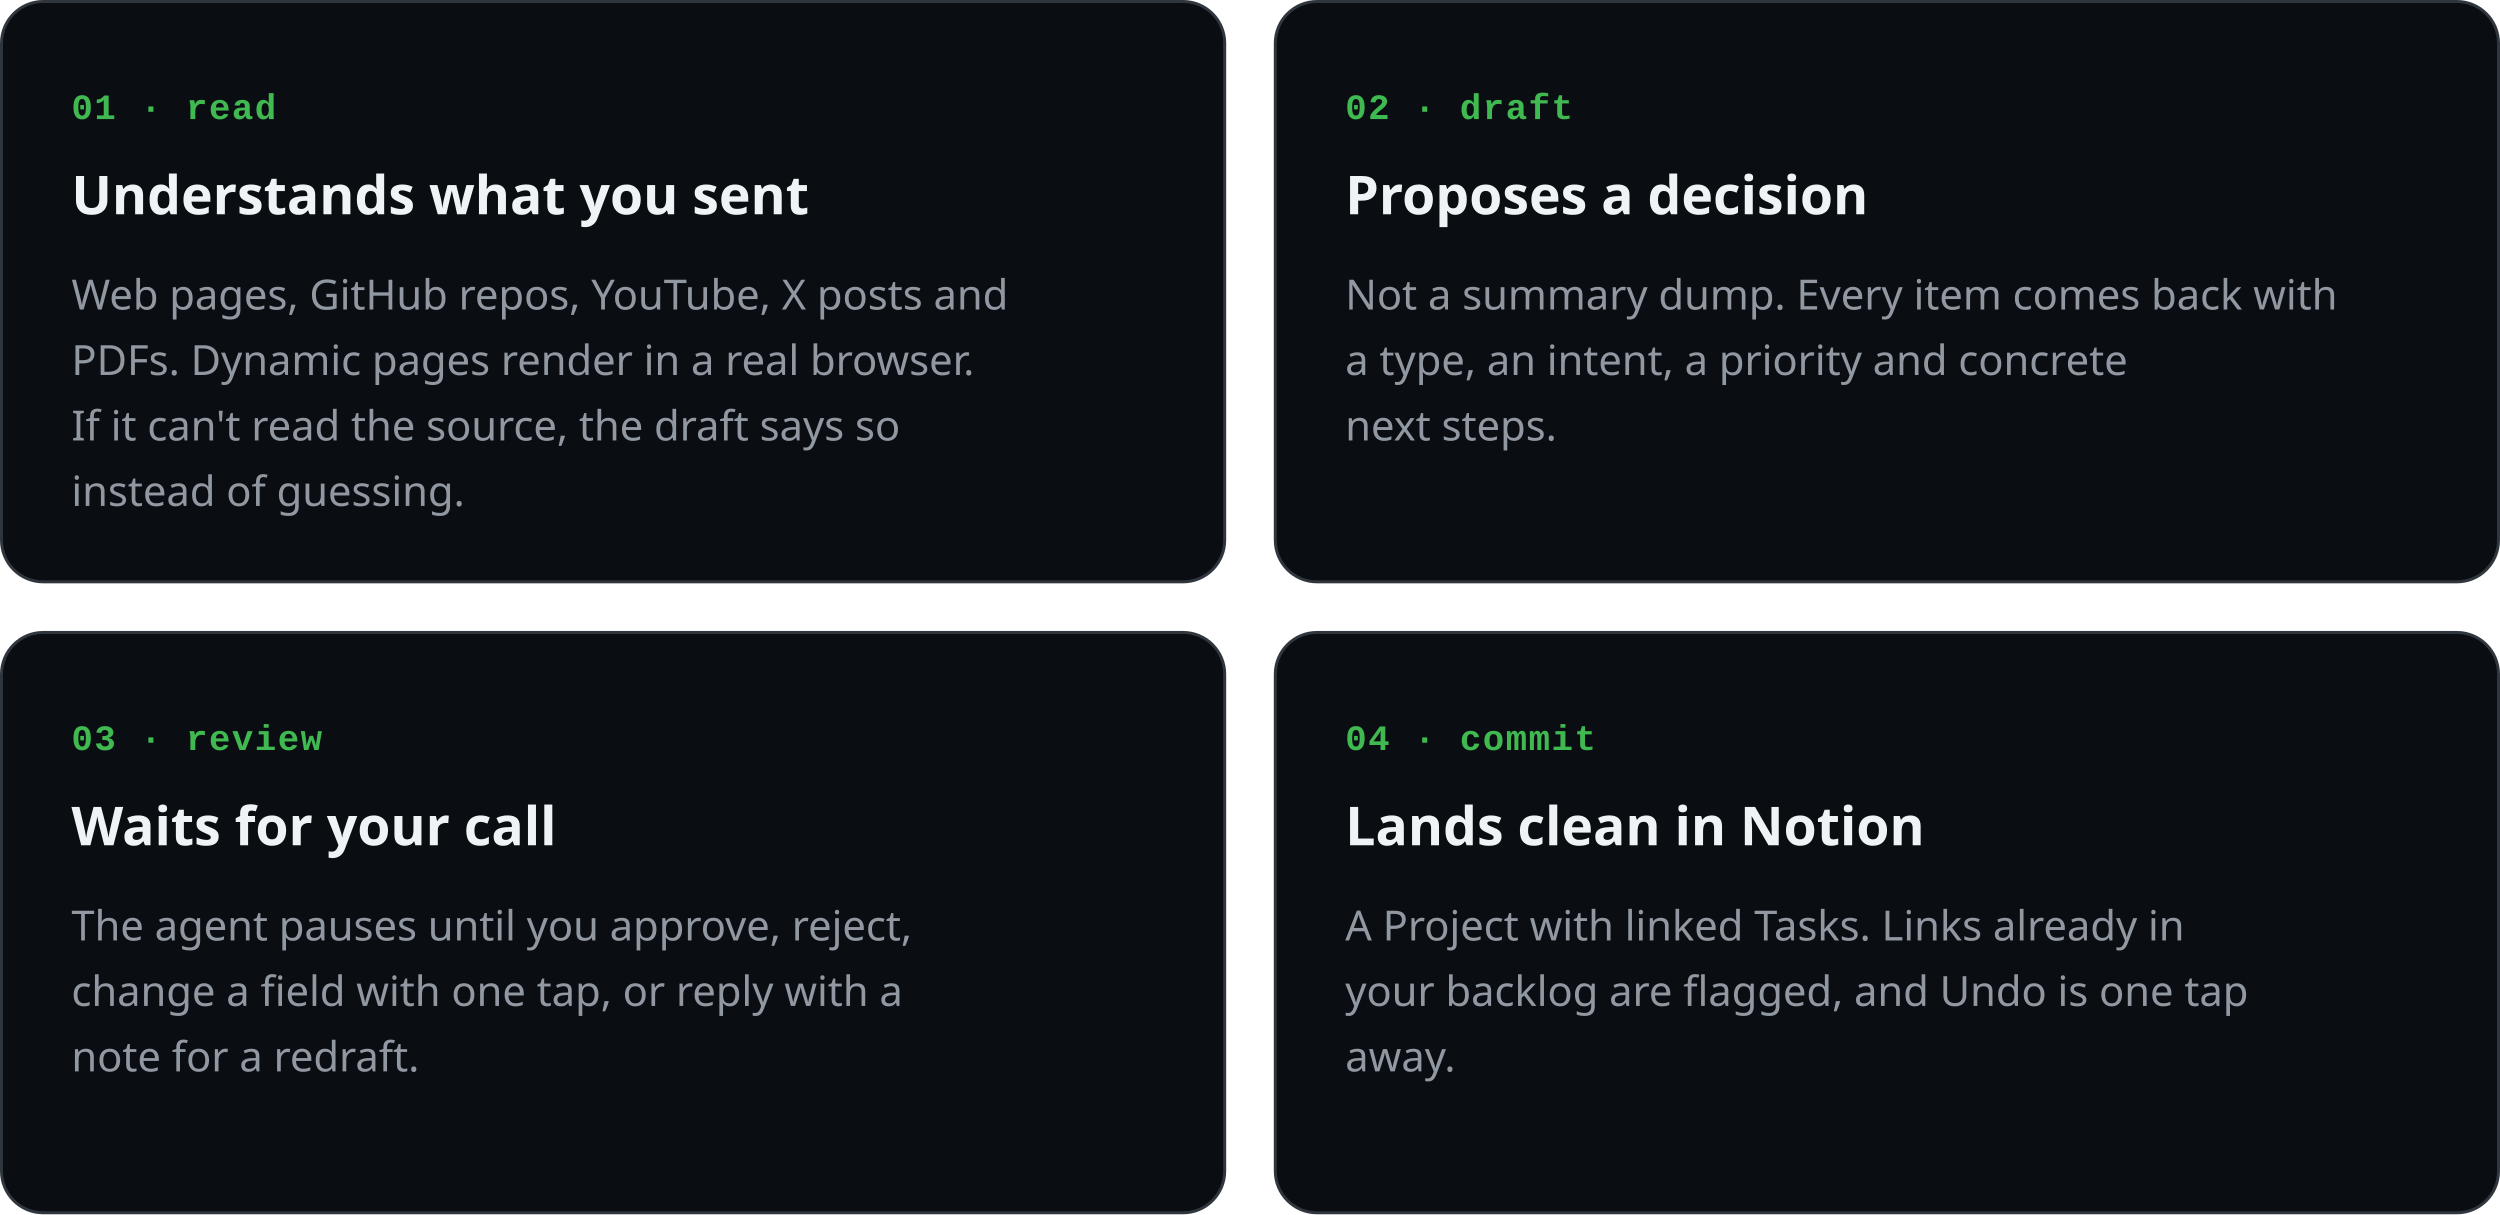
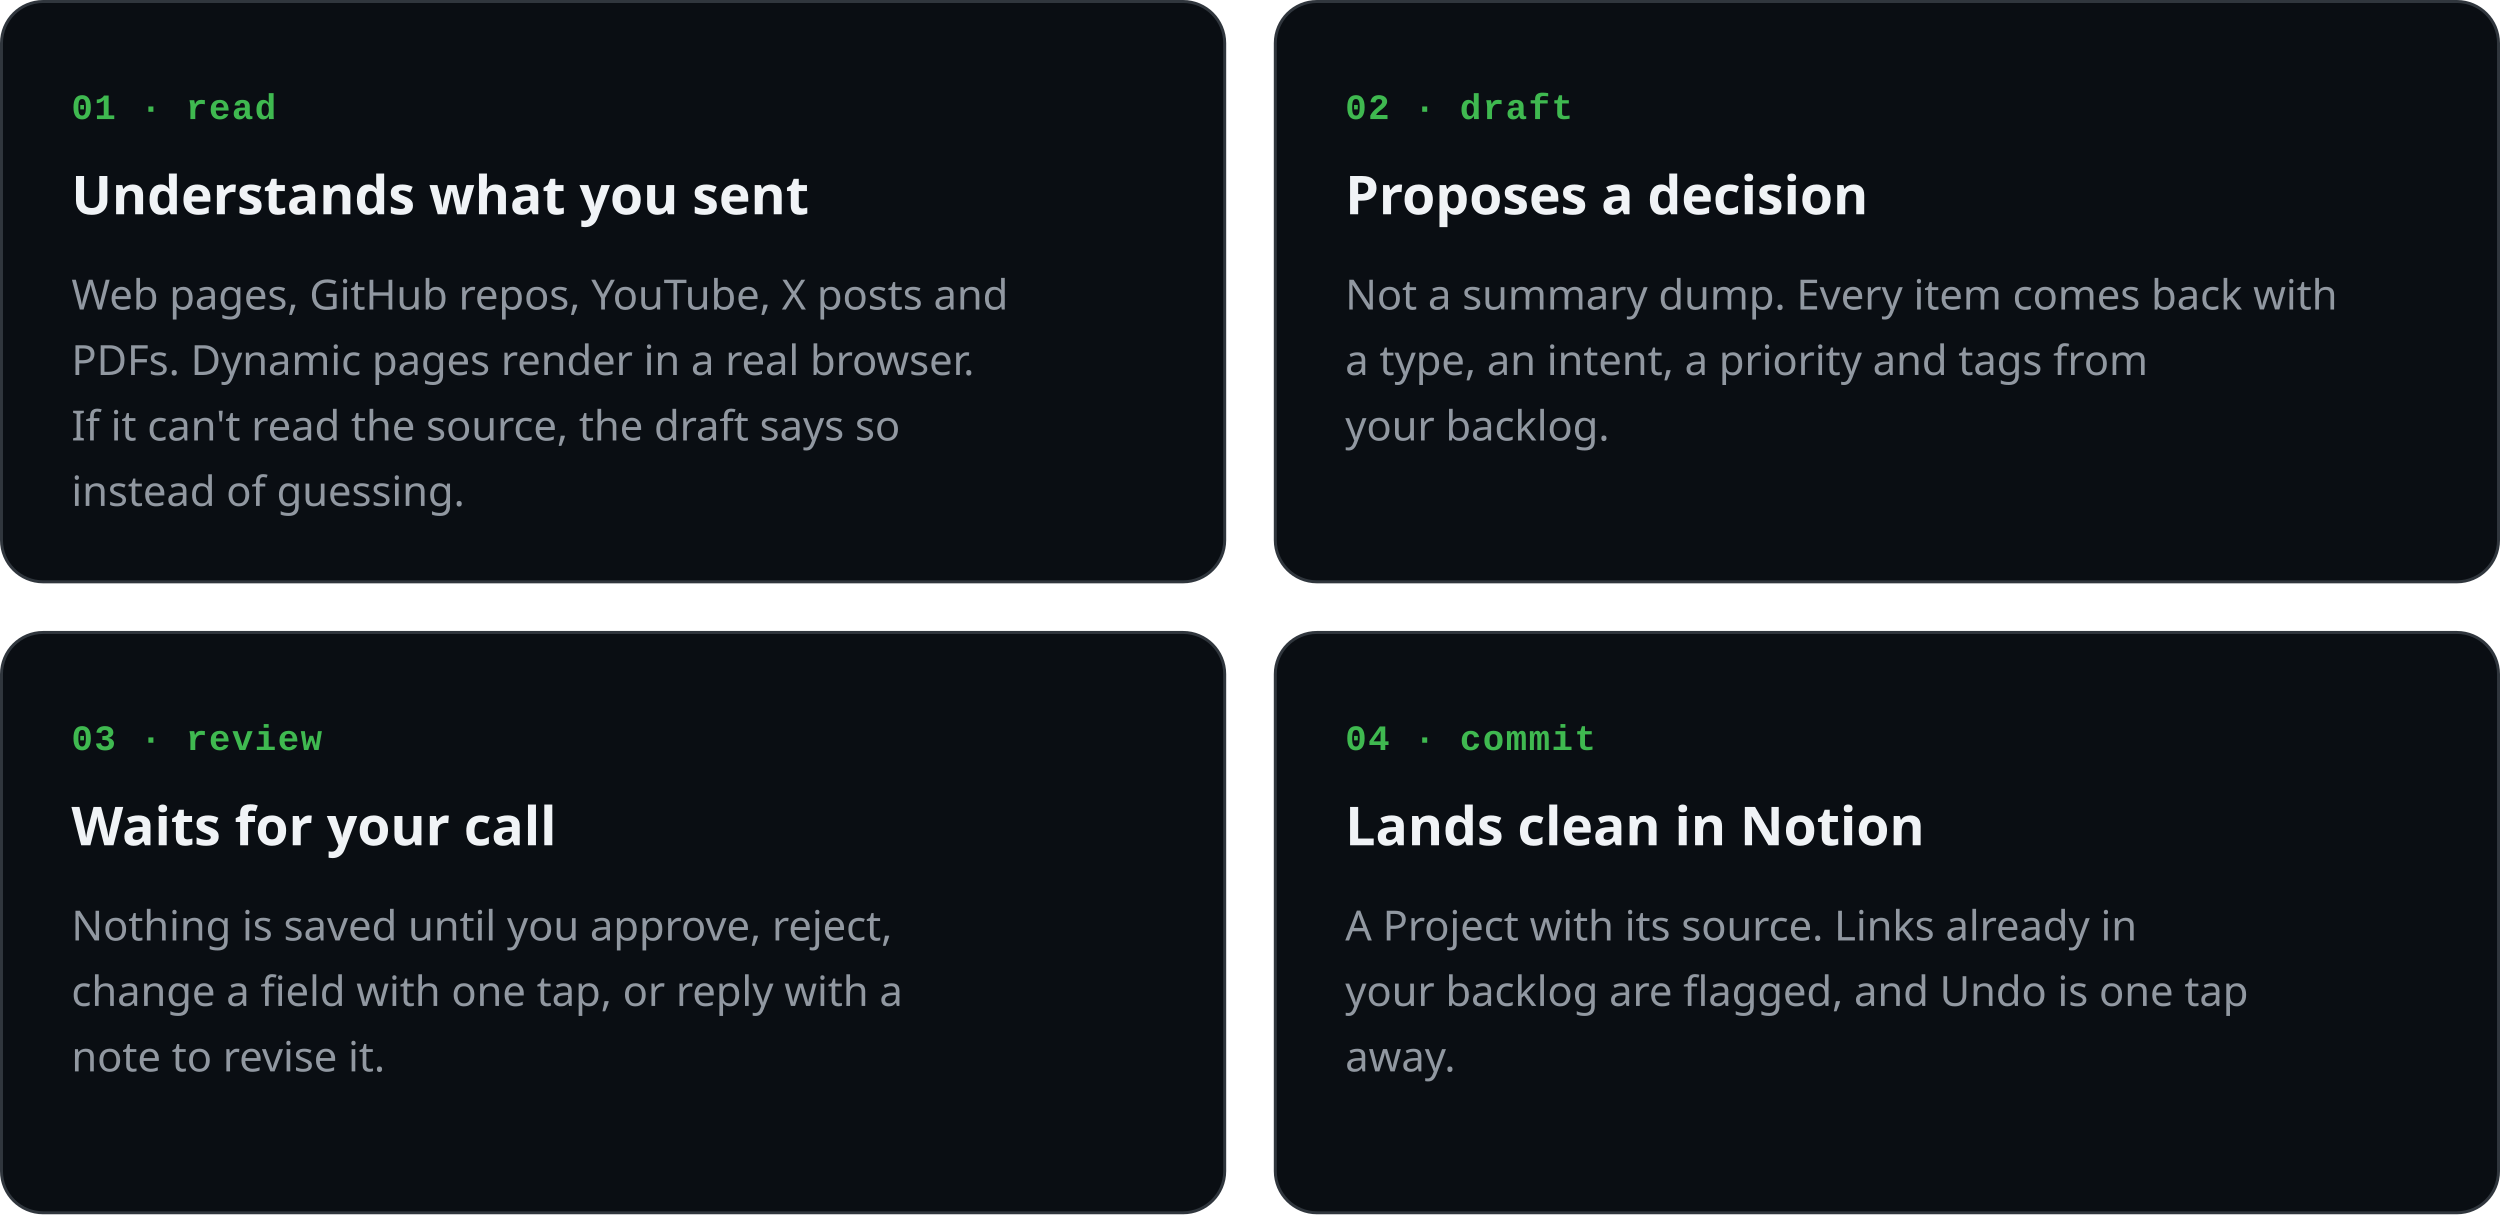
- <svg xmlns="http://www.w3.org/2000/svg" width="840" height="408" viewBox="0 0 840 408" role="img" aria-label="What it does. Understands what you sent: Web pages, GitHub repos, YouTube, X posts and PDFs. Dynamic pages render in a real browser. If it can't read the source, the draft says so instead of guessing. Proposes a decision: Not a summary dump. Every item comes back with a type, an intent, a priority and concrete next steps. Waits for your call: The agent pauses until you approve, reject, change a field with one tap, or reply with a note for a redraft. Lands clean in Notion: A Project with linked Tasks. Links already in your backlog are flagged, and Undo is one tap away.">
+ <svg xmlns="http://www.w3.org/2000/svg" width="840" height="408" viewBox="0 0 840 408" role="img" aria-label="What it does. Understands what you sent: Web pages, GitHub repos, YouTube, X posts and PDFs. Dynamic pages render in a real browser. If it can't read the source, the draft says so instead of guessing. Proposes a decision: Not a summary dump. Every item comes back with a type, an intent, a priority and tags from your backlog. Waits for your call: Nothing is saved until you approve, reject, change a field with one tap, or reply with a note to revise it. Lands clean in Notion: A Project with its source. Links already in your backlog are flagged, and Undo is one tap away.">
  <rect x="0.5" y="0.5" width="411" height="195" rx="14" fill="#0a0e13" stroke="#30363d" />
  <text x="24" y="40" font-family="ui-monospace, SFMono-Regular, 'SF Mono', Menlo, Consolas, 'Liberation Mono', 'DejaVu Sans Mono', monospace" font-size="12" font-weight="600" letter-spacing="0.5" fill="#3fb950">01 · read</text>
  <text x="24" y="72" font-family="-apple-system, BlinkMacSystemFont, 'Segoe UI', 'Noto Sans', Helvetica, Arial, sans-serif" font-size="18" font-weight="600" fill="#f0f3f6">Understands what you sent</text>
  <text y="104" font-family="-apple-system, BlinkMacSystemFont, 'Segoe UI', 'Noto Sans', Helvetica, Arial, sans-serif" font-size="14" fill="#9198a1">
    <tspan x="24" dy="0">Web pages, GitHub repos, YouTube, X posts and</tspan>
    <tspan x="24" dy="22">PDFs. Dynamic pages render in a real browser.</tspan>
    <tspan x="24" dy="22">If it can't read the source, the draft says so</tspan>
    <tspan x="24" dy="22">instead of guessing.</tspan>
  </text>
  <rect x="428.5" y="0.5" width="411" height="195" rx="14" fill="#0a0e13" stroke="#30363d" />
  <text x="452" y="40" font-family="ui-monospace, SFMono-Regular, 'SF Mono', Menlo, Consolas, 'Liberation Mono', 'DejaVu Sans Mono', monospace" font-size="12" font-weight="600" letter-spacing="0.5" fill="#3fb950">02 · draft</text>
  <text x="452" y="72" font-family="-apple-system, BlinkMacSystemFont, 'Segoe UI', 'Noto Sans', Helvetica, Arial, sans-serif" font-size="18" font-weight="600" fill="#f0f3f6">Proposes a decision</text>
  <text y="104" font-family="-apple-system, BlinkMacSystemFont, 'Segoe UI', 'Noto Sans', Helvetica, Arial, sans-serif" font-size="14" fill="#9198a1">
    <tspan x="452" dy="0">Not a summary dump. Every item comes back with</tspan>
-     <tspan x="452" dy="22">a type, an intent, a priority and concrete</tspan>
-     <tspan x="452" dy="22">next steps.</tspan>
+     <tspan x="452" dy="22">a type, an intent, a priority and tags from</tspan>
+     <tspan x="452" dy="22">your backlog.</tspan>
  </text>
  <rect x="0.5" y="212.5" width="411" height="195" rx="14" fill="#0a0e13" stroke="#30363d" />
  <text x="24" y="252" font-family="ui-monospace, SFMono-Regular, 'SF Mono', Menlo, Consolas, 'Liberation Mono', 'DejaVu Sans Mono', monospace" font-size="12" font-weight="600" letter-spacing="0.5" fill="#3fb950">03 · review</text>
  <text x="24" y="284" font-family="-apple-system, BlinkMacSystemFont, 'Segoe UI', 'Noto Sans', Helvetica, Arial, sans-serif" font-size="18" font-weight="600" fill="#f0f3f6">Waits for your call</text>
  <text y="316" font-family="-apple-system, BlinkMacSystemFont, 'Segoe UI', 'Noto Sans', Helvetica, Arial, sans-serif" font-size="14" fill="#9198a1">
-     <tspan x="24" dy="0">The agent pauses until you approve, reject,</tspan>
+     <tspan x="24" dy="0">Nothing is saved until you approve, reject,</tspan>
    <tspan x="24" dy="22">change a field with one tap, or reply with a</tspan>
-     <tspan x="24" dy="22">note for a redraft.</tspan>
+     <tspan x="24" dy="22">note to revise it.</tspan>
  </text>
  <rect x="428.5" y="212.5" width="411" height="195" rx="14" fill="#0a0e13" stroke="#30363d" />
  <text x="452" y="252" font-family="ui-monospace, SFMono-Regular, 'SF Mono', Menlo, Consolas, 'Liberation Mono', 'DejaVu Sans Mono', monospace" font-size="12" font-weight="600" letter-spacing="0.5" fill="#3fb950">04 · commit</text>
  <text x="452" y="284" font-family="-apple-system, BlinkMacSystemFont, 'Segoe UI', 'Noto Sans', Helvetica, Arial, sans-serif" font-size="18" font-weight="600" fill="#f0f3f6">Lands clean in Notion</text>
  <text y="316" font-family="-apple-system, BlinkMacSystemFont, 'Segoe UI', 'Noto Sans', Helvetica, Arial, sans-serif" font-size="14" fill="#9198a1">
-     <tspan x="452" dy="0">A Project with linked Tasks. Links already in</tspan>
+     <tspan x="452" dy="0">A Project with its source. Links already in</tspan>
    <tspan x="452" dy="22">your backlog are flagged, and Undo is one tap</tspan>
    <tspan x="452" dy="22">away.</tspan>
  </text>
</svg>
